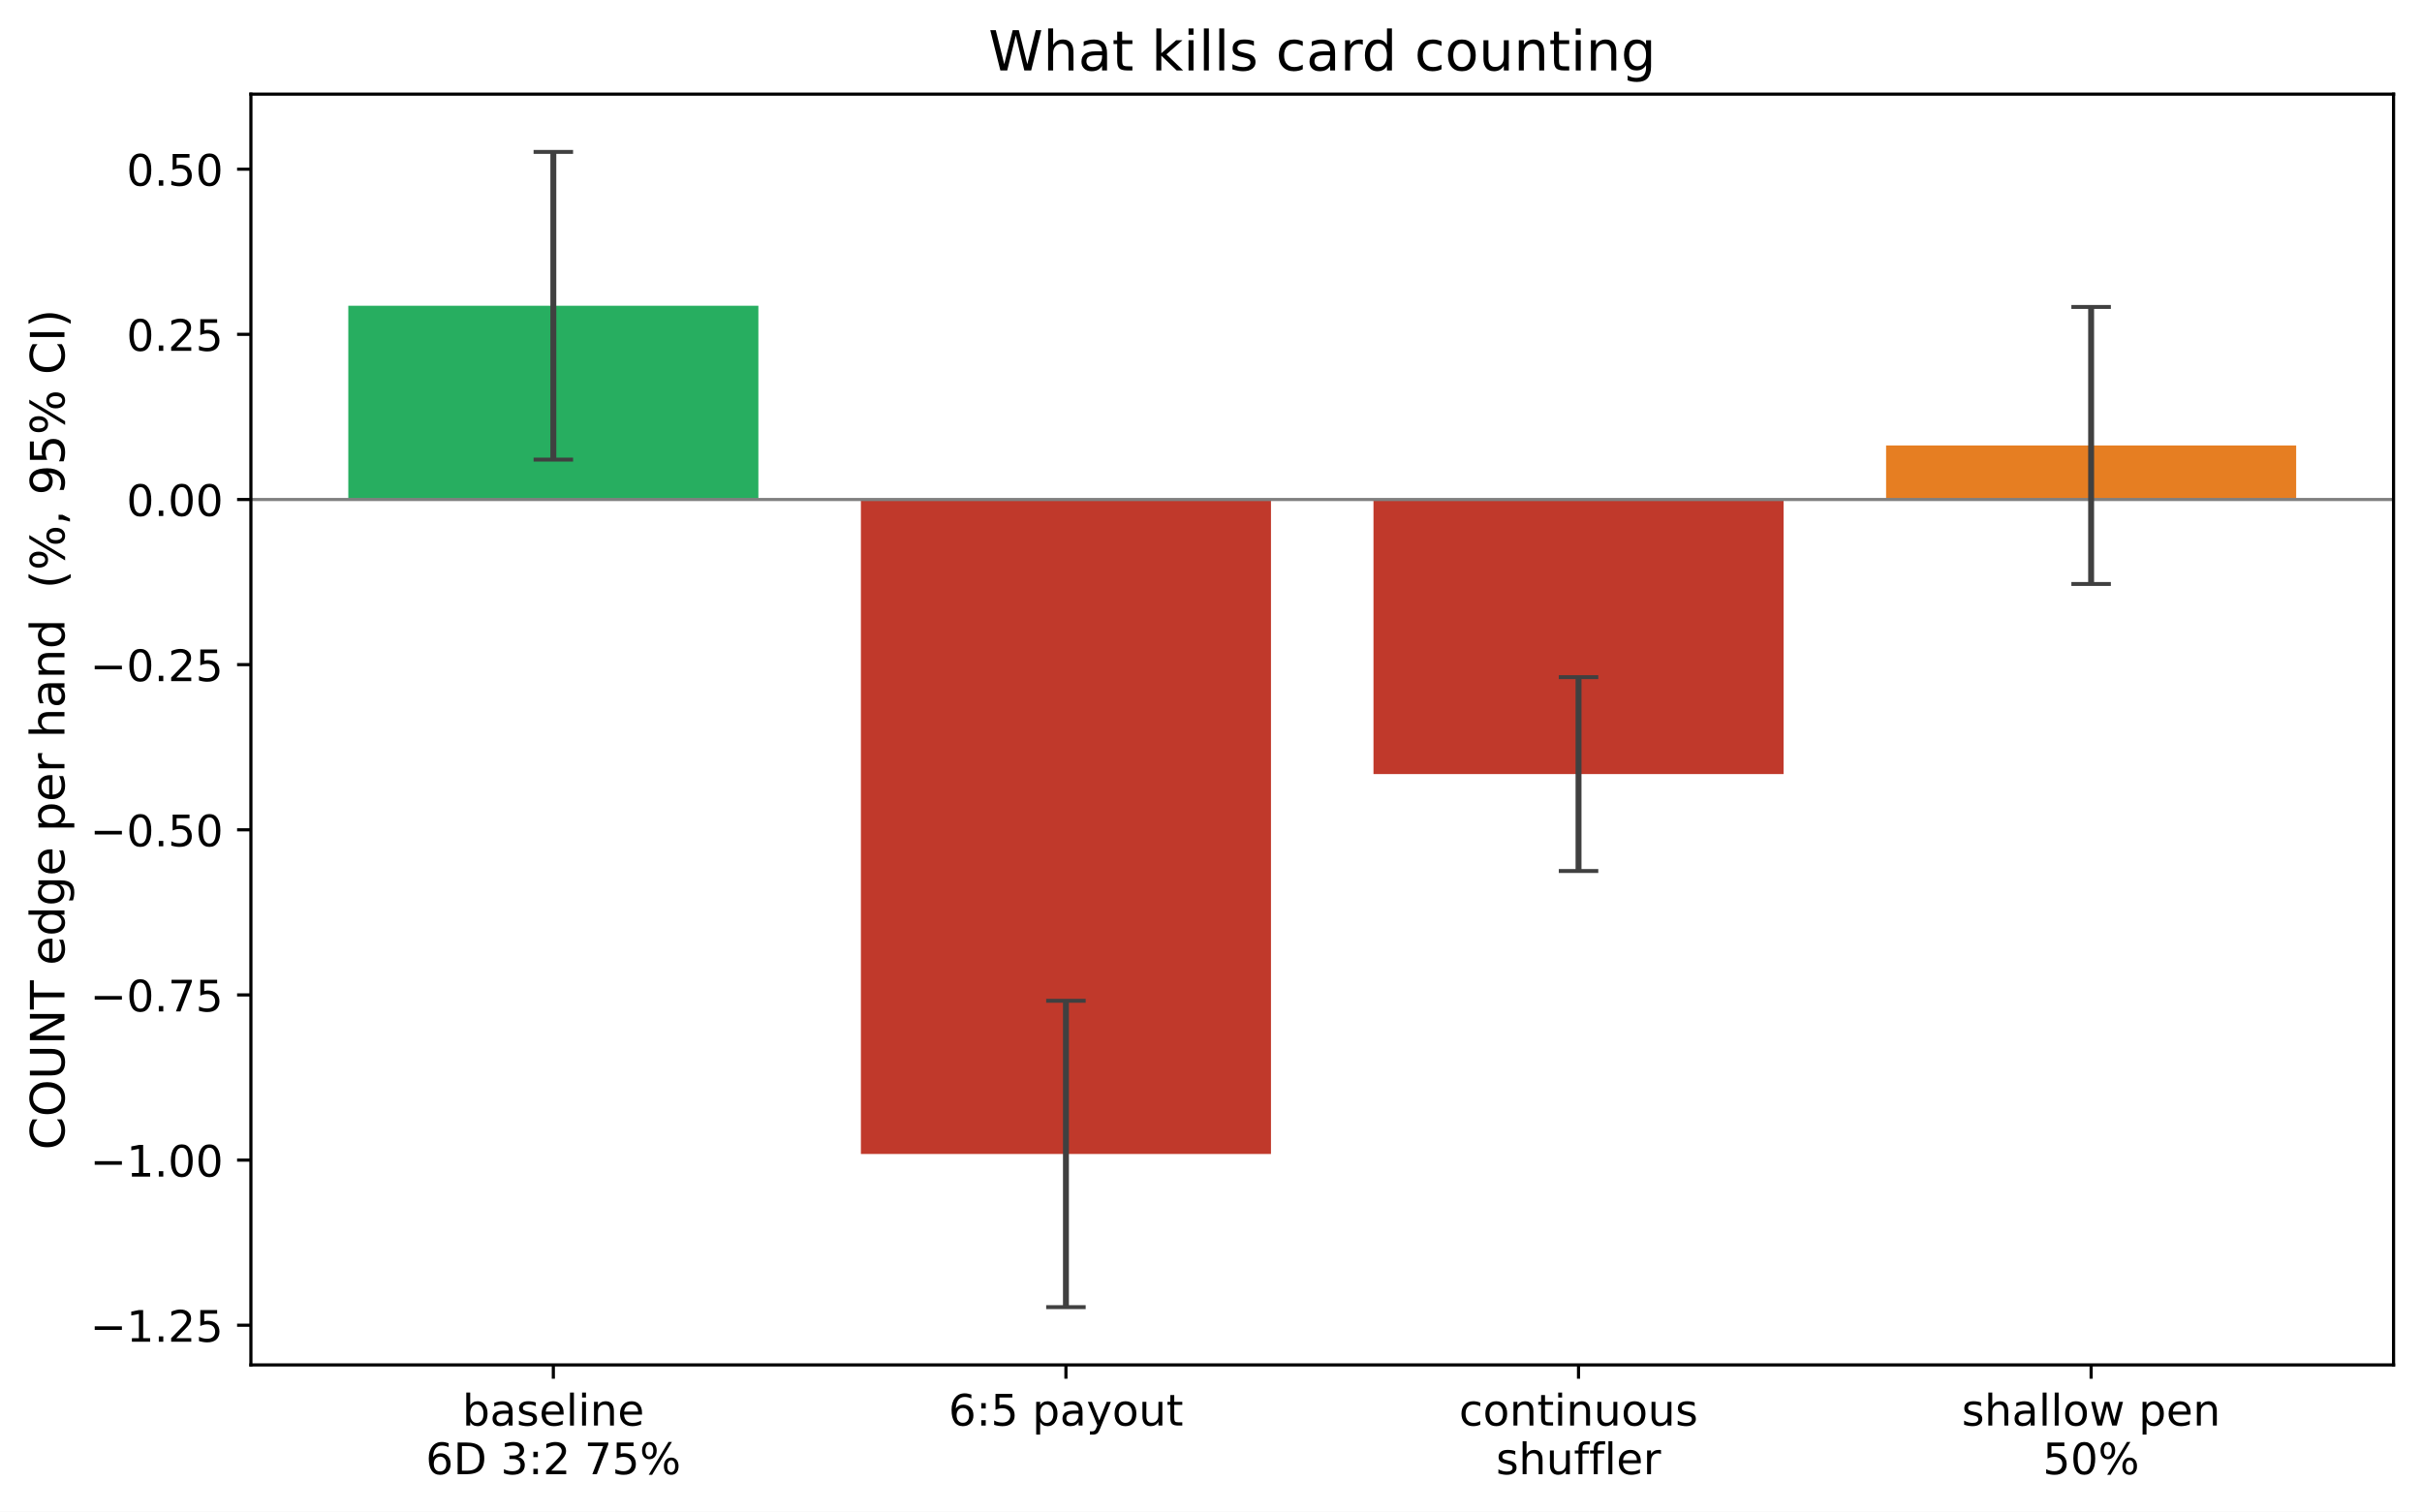
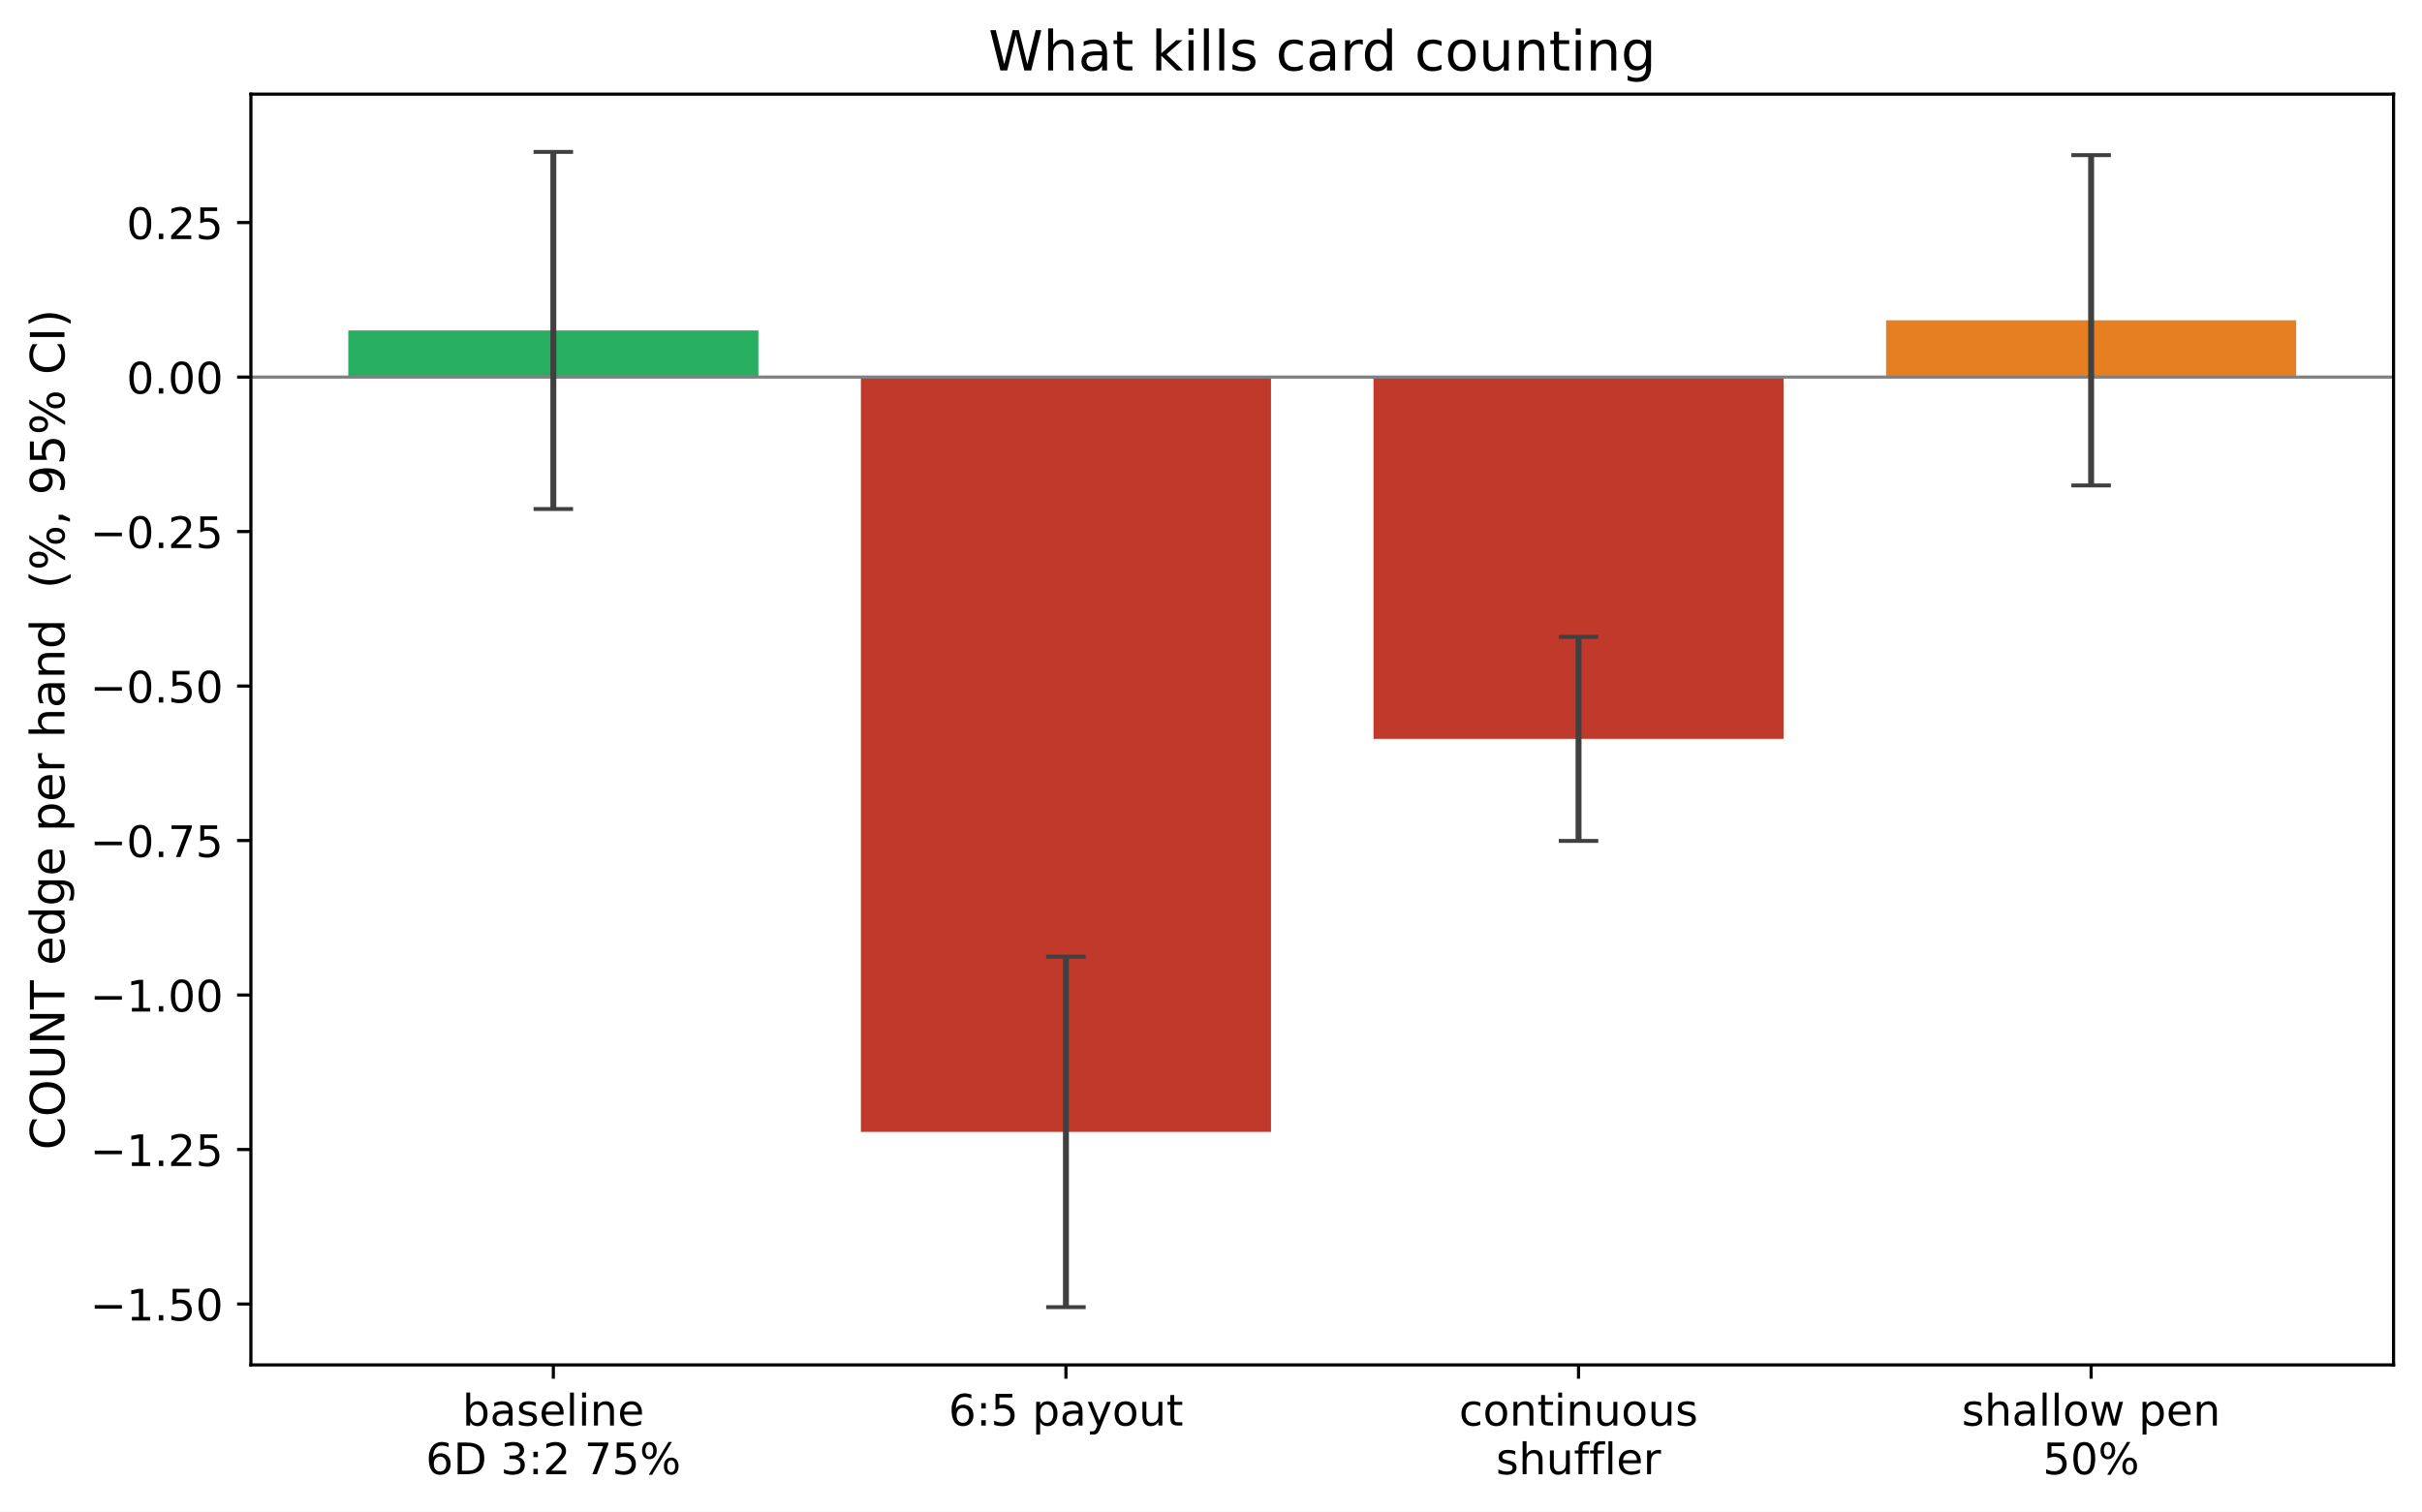
<svg xmlns="http://www.w3.org/2000/svg" xmlns:xlink="http://www.w3.org/1999/xlink" width="613.2pt" height="382.8pt" viewBox="0 0 613.2 382.8" version="1.1">
  <defs>
    <style type="text/css">*{stroke-linejoin: round; stroke-linecap: butt}</style>
  </defs>
  <g id="figure_1">
    <g id="patch_1">
      <path d="M 0 382.8  L 613.2 382.8  L 613.2 0  L 0 0  z " style="fill: #ffffff" />
    </g>
    <g id="axes_1">
      <g id="patch_2">
        <path d="M 63.524 345.636  L 606 345.636  L 606 23.838  L 63.524 23.838  z " style="fill: #ffffff" />
      </g>
      <g id="patch_3">
-         <path d="M 88.182 126.484  L 192.005 126.484  L 192.005 77.425  L 88.182 77.425  z " clip-path="url(#p4e36484c0c)" style="fill: #27ae60" />
+         <path d="M 88.182 95.483  L 192.005 95.483  L 192.005 83.677  L 88.182 83.677  z " clip-path="url(#p3d578c45d6)" style="fill: #27ae60" />
      </g>
      <g id="patch_4">
-         <path d="M 217.961 126.484  L 321.784 126.484  L 321.784 292.221  L 217.961 292.221  z " clip-path="url(#p4e36484c0c)" style="fill: #c0392b" />
+         <path d="M 217.961 95.483  L 321.784 95.483  L 321.784 286.631  L 217.961 286.631  z " clip-path="url(#p3d578c45d6)" style="fill: #c0392b" />
      </g>
      <g id="patch_5">
-         <path d="M 347.739 126.484  L 451.563 126.484  L 451.563 196.018  L 347.739 196.018  z " clip-path="url(#p4e36484c0c)" style="fill: #c0392b" />
+         <path d="M 347.739 95.483  L 451.563 95.483  L 451.563 187.102  L 347.739 187.102  z " clip-path="url(#p3d578c45d6)" style="fill: #c0392b" />
      </g>
      <g id="patch_6">
-         <path d="M 477.518 126.484  L 581.342 126.484  L 581.342 112.807  L 477.518 112.807  z " clip-path="url(#p4e36484c0c)" style="fill: #e67e22" />
+         <path d="M 477.518 95.483  L 581.342 95.483  L 581.342 81.105  L 477.518 81.105  z " clip-path="url(#p3d578c45d6)" style="fill: #e67e22" />
      </g>
      <g id="matplotlib.axis_1">
        <g id="xtick_1">
          <g id="line2d_1">
            <defs>
-               <path id="m662391737f" d="M 0 0  L 0 3.5  " style="stroke: #000000; stroke-width: 0.8" />
+               <path id="m496c73b168" d="M 0 0  L 0 3.5  " style="stroke: #000000; stroke-width: 0.8" />
            </defs>
            <g>
-               <use xlink:href="#m662391737f" x="140.093" y="345.636" style="stroke: #000000; stroke-width: 0.8" />
+               <use xlink:href="#m496c73b168" x="140.093" y="345.636" style="stroke: #000000; stroke-width: 0.8" />
            </g>
          </g>
          <g id="text_1">
            <g transform="translate(117.0559 360.9943) scale(0.11 -0.11)">
              <defs>
                <path id="DejaVuSans-62" d="M 3116 1747  Q 3116 2381 2855 2742  Q 2594 3103 2138 3103  Q 1681 3103 1420 2742  Q 1159 2381 1159 1747  Q 1159 1113 1420 752  Q 1681 391 2138 391  Q 2594 391 2855 752  Q 3116 1113 3116 1747  z M 1159 2969  Q 1341 3281 1617 3432  Q 1894 3584 2278 3584  Q 2916 3584 3314 3078  Q 3713 2572 3713 1747  Q 3713 922 3314 415  Q 2916 -91 2278 -91  Q 1894 -91 1617 61  Q 1341 213 1159 525  L 1159 0  L 581 0  L 581 4863  L 1159 4863  L 1159 2969  z " transform="scale(0.015625)" />
                <path id="DejaVuSans-61" d="M 2194 1759  Q 1497 1759 1228 1600  Q 959 1441 959 1056  Q 959 750 1161 570  Q 1363 391 1709 391  Q 2188 391 2477 730  Q 2766 1069 2766 1631  L 2766 1759  L 2194 1759  z M 3341 1997  L 3341 0  L 2766 0  L 2766 531  Q 2569 213 2275 61  Q 1981 -91 1556 -91  Q 1019 -91 701 211  Q 384 513 384 1019  Q 384 1609 779 1909  Q 1175 2209 1959 2209  L 2766 2209  L 2766 2266  Q 2766 2663 2505 2880  Q 2244 3097 1772 3097  Q 1472 3097 1187 3025  Q 903 2953 641 2809  L 641 3341  Q 956 3463 1253 3523  Q 1550 3584 1831 3584  Q 2591 3584 2966 3190  Q 3341 2797 3341 1997  z " transform="scale(0.015625)" />
                <path id="DejaVuSans-73" d="M 2834 3397  L 2834 2853  Q 2591 2978 2328 3040  Q 2066 3103 1784 3103  Q 1356 3103 1142 2972  Q 928 2841 928 2578  Q 928 2378 1081 2264  Q 1234 2150 1697 2047  L 1894 2003  Q 2506 1872 2764 1633  Q 3022 1394 3022 966  Q 3022 478 2636 193  Q 2250 -91 1575 -91  Q 1294 -91 989 -36  Q 684 19 347 128  L 347 722  Q 666 556 975 473  Q 1284 391 1588 391  Q 1994 391 2212 530  Q 2431 669 2431 922  Q 2431 1156 2273 1281  Q 2116 1406 1581 1522  L 1381 1569  Q 847 1681 609 1914  Q 372 2147 372 2553  Q 372 3047 722 3315  Q 1072 3584 1716 3584  Q 2034 3584 2315 3537  Q 2597 3491 2834 3397  z " transform="scale(0.015625)" />
                <path id="DejaVuSans-65" d="M 3597 1894  L 3597 1613  L 953 1613  Q 991 1019 1311 708  Q 1631 397 2203 397  Q 2534 397 2845 478  Q 3156 559 3463 722  L 3463 178  Q 3153 47 2828 -22  Q 2503 -91 2169 -91  Q 1331 -91 842 396  Q 353 884 353 1716  Q 353 2575 817 3079  Q 1281 3584 2069 3584  Q 2775 3584 3186 3129  Q 3597 2675 3597 1894  z M 3022 2063  Q 3016 2534 2758 2815  Q 2500 3097 2075 3097  Q 1594 3097 1305 2825  Q 1016 2553 972 2059  L 3022 2063  z " transform="scale(0.015625)" />
                <path id="DejaVuSans-6c" d="M 603 4863  L 1178 4863  L 1178 0  L 603 0  L 603 4863  z " transform="scale(0.015625)" />
                <path id="DejaVuSans-69" d="M 603 3500  L 1178 3500  L 1178 0  L 603 0  L 603 3500  z M 603 4863  L 1178 4863  L 1178 4134  L 603 4134  L 603 4863  z " transform="scale(0.015625)" />
                <path id="DejaVuSans-6e" d="M 3513 2113  L 3513 0  L 2938 0  L 2938 2094  Q 2938 2591 2744 2837  Q 2550 3084 2163 3084  Q 1697 3084 1428 2787  Q 1159 2491 1159 1978  L 1159 0  L 581 0  L 581 3500  L 1159 3500  L 1159 2956  Q 1366 3272 1645 3428  Q 1925 3584 2291 3584  Q 2894 3584 3203 3211  Q 3513 2838 3513 2113  z " transform="scale(0.015625)" />
              </defs>
              <use xlink:href="#DejaVuSans-62" />
              <use xlink:href="#DejaVuSans-61" transform="translate(63.47656 0)" />
              <use xlink:href="#DejaVuSans-73" transform="translate(124.7559 0)" />
              <use xlink:href="#DejaVuSans-65" transform="translate(176.8555 0)" />
              <use xlink:href="#DejaVuSans-6c" transform="translate(238.3789 0)" />
              <use xlink:href="#DejaVuSans-69" transform="translate(266.1621 0)" />
              <use xlink:href="#DejaVuSans-6e" transform="translate(293.9453 0)" />
              <use xlink:href="#DejaVuSans-65" transform="translate(357.3242 0)" />
            </g>
            <g transform="translate(107.7867 373.3119) scale(0.11 -0.11)">
              <defs>
                <path id="DejaVuSans-36" d="M 2113 2584  Q 1688 2584 1439 2293  Q 1191 2003 1191 1497  Q 1191 994 1439 701  Q 1688 409 2113 409  Q 2538 409 2786 701  Q 3034 994 3034 1497  Q 3034 2003 2786 2293  Q 2538 2584 2113 2584  z M 3366 4563  L 3366 3988  Q 3128 4100 2886 4159  Q 2644 4219 2406 4219  Q 1781 4219 1451 3797  Q 1122 3375 1075 2522  Q 1259 2794 1537 2939  Q 1816 3084 2150 3084  Q 2853 3084 3261 2657  Q 3669 2231 3669 1497  Q 3669 778 3244 343  Q 2819 -91 2113 -91  Q 1303 -91 875 529  Q 447 1150 447 2328  Q 447 3434 972 4092  Q 1497 4750 2381 4750  Q 2619 4750 2861 4703  Q 3103 4656 3366 4563  z " transform="scale(0.015625)" />
                <path id="DejaVuSans-44" d="M 1259 4147  L 1259 519  L 2022 519  Q 2988 519 3436 956  Q 3884 1394 3884 2338  Q 3884 3275 3436 3711  Q 2988 4147 2022 4147  L 1259 4147  z M 628 4666  L 1925 4666  Q 3281 4666 3915 4102  Q 4550 3538 4550 2338  Q 4550 1131 3912 565  Q 3275 0 1925 0  L 628 0  L 628 4666  z " transform="scale(0.015625)" />
                <path id="DejaVuSans-20" transform="scale(0.015625)" />
                <path id="DejaVuSans-33" d="M 2597 2516  Q 3050 2419 3304 2112  Q 3559 1806 3559 1356  Q 3559 666 3084 287  Q 2609 -91 1734 -91  Q 1441 -91 1130 -33  Q 819 25 488 141  L 488 750  Q 750 597 1062 519  Q 1375 441 1716 441  Q 2309 441 2620 675  Q 2931 909 2931 1356  Q 2931 1769 2642 2001  Q 2353 2234 1838 2234  L 1294 2234  L 1294 2753  L 1863 2753  Q 2328 2753 2575 2939  Q 2822 3125 2822 3475  Q 2822 3834 2567 4026  Q 2313 4219 1838 4219  Q 1578 4219 1281 4162  Q 984 4106 628 3988  L 628 4550  Q 988 4650 1302 4700  Q 1616 4750 1894 4750  Q 2613 4750 3031 4423  Q 3450 4097 3450 3541  Q 3450 3153 3228 2886  Q 3006 2619 2597 2516  z " transform="scale(0.015625)" />
                <path id="DejaVuSans-3a" d="M 750 794  L 1409 794  L 1409 0  L 750 0  L 750 794  z M 750 3309  L 1409 3309  L 1409 2516  L 750 2516  L 750 3309  z " transform="scale(0.015625)" />
                <path id="DejaVuSans-32" d="M 1228 531  L 3431 531  L 3431 0  L 469 0  L 469 531  Q 828 903 1448 1529  Q 2069 2156 2228 2338  Q 2531 2678 2651 2914  Q 2772 3150 2772 3378  Q 2772 3750 2511 3984  Q 2250 4219 1831 4219  Q 1534 4219 1204 4116  Q 875 4013 500 3803  L 500 4441  Q 881 4594 1212 4672  Q 1544 4750 1819 4750  Q 2544 4750 2975 4387  Q 3406 4025 3406 3419  Q 3406 3131 3298 2873  Q 3191 2616 2906 2266  Q 2828 2175 2409 1742  Q 1991 1309 1228 531  z " transform="scale(0.015625)" />
                <path id="DejaVuSans-37" d="M 525 4666  L 3525 4666  L 3525 4397  L 1831 0  L 1172 0  L 2766 4134  L 525 4134  L 525 4666  z " transform="scale(0.015625)" />
                <path id="DejaVuSans-35" d="M 691 4666  L 3169 4666  L 3169 4134  L 1269 4134  L 1269 2991  Q 1406 3038 1543 3061  Q 1681 3084 1819 3084  Q 2600 3084 3056 2656  Q 3513 2228 3513 1497  Q 3513 744 3044 326  Q 2575 -91 1722 -91  Q 1428 -91 1123 -41  Q 819 9 494 109  L 494 744  Q 775 591 1075 516  Q 1375 441 1709 441  Q 2250 441 2565 725  Q 2881 1009 2881 1497  Q 2881 1984 2565 2268  Q 2250 2553 1709 2553  Q 1456 2553 1204 2497  Q 953 2441 691 2322  L 691 4666  z " transform="scale(0.015625)" />
                <path id="DejaVuSans-25" d="M 4653 2053  Q 4381 2053 4226 1822  Q 4072 1591 4072 1178  Q 4072 772 4226 539  Q 4381 306 4653 306  Q 4919 306 5073 539  Q 5228 772 5228 1178  Q 5228 1588 5073 1820  Q 4919 2053 4653 2053  z M 4653 2450  Q 5147 2450 5437 2106  Q 5728 1763 5728 1178  Q 5728 594 5436 251  Q 5144 -91 4653 -91  Q 4153 -91 3862 251  Q 3572 594 3572 1178  Q 3572 1766 3864 2108  Q 4156 2450 4653 2450  z M 1428 4353  Q 1159 4353 1004 4120  Q 850 3888 850 3481  Q 850 3069 1003 2837  Q 1156 2606 1428 2606  Q 1700 2606 1854 2837  Q 2009 3069 2009 3481  Q 2009 3884 1853 4118  Q 1697 4353 1428 4353  z M 4250 4750  L 4750 4750  L 1831 -91  L 1331 -91  L 4250 4750  z M 1428 4750  Q 1922 4750 2215 4408  Q 2509 4066 2509 3481  Q 2509 2891 2217 2550  Q 1925 2209 1428 2209  Q 931 2209 642 2551  Q 353 2894 353 3481  Q 353 4063 643 4406  Q 934 4750 1428 4750  z " transform="scale(0.015625)" />
              </defs>
              <use xlink:href="#DejaVuSans-36" />
              <use xlink:href="#DejaVuSans-44" transform="translate(63.62305 0)" />
              <use xlink:href="#DejaVuSans-20" transform="translate(140.625 0)" />
              <use xlink:href="#DejaVuSans-33" transform="translate(172.4121 0)" />
              <use xlink:href="#DejaVuSans-3a" transform="translate(236.0352 0)" />
              <use xlink:href="#DejaVuSans-32" transform="translate(269.7266 0)" />
              <use xlink:href="#DejaVuSans-20" transform="translate(333.3496 0)" />
              <use xlink:href="#DejaVuSans-37" transform="translate(365.1367 0)" />
              <use xlink:href="#DejaVuSans-35" transform="translate(428.7598 0)" />
              <use xlink:href="#DejaVuSans-25" transform="translate(492.3828 0)" />
            </g>
          </g>
        </g>
        <g id="xtick_2">
          <g id="line2d_2">
            <g>
-               <use xlink:href="#m662391737f" x="269.872" y="345.636" style="stroke: #000000; stroke-width: 0.8" />
+               <use xlink:href="#m496c73b168" x="269.872" y="345.636" style="stroke: #000000; stroke-width: 0.8" />
            </g>
          </g>
          <g id="text_2">
            <g transform="translate(240.148 360.9943) scale(0.11 -0.11)">
              <defs>
                <path id="DejaVuSans-70" d="M 1159 525  L 1159 -1331  L 581 -1331  L 581 3500  L 1159 3500  L 1159 2969  Q 1341 3281 1617 3432  Q 1894 3584 2278 3584  Q 2916 3584 3314 3078  Q 3713 2572 3713 1747  Q 3713 922 3314 415  Q 2916 -91 2278 -91  Q 1894 -91 1617 61  Q 1341 213 1159 525  z M 3116 1747  Q 3116 2381 2855 2742  Q 2594 3103 2138 3103  Q 1681 3103 1420 2742  Q 1159 2381 1159 1747  Q 1159 1113 1420 752  Q 1681 391 2138 391  Q 2594 391 2855 752  Q 3116 1113 3116 1747  z " transform="scale(0.015625)" />
                <path id="DejaVuSans-79" d="M 2059 -325  Q 1816 -950 1584 -1140  Q 1353 -1331 966 -1331  L 506 -1331  L 506 -850  L 844 -850  Q 1081 -850 1212 -737  Q 1344 -625 1503 -206  L 1606 56  L 191 3500  L 800 3500  L 1894 763  L 2988 3500  L 3597 3500  L 2059 -325  z " transform="scale(0.015625)" />
                <path id="DejaVuSans-6f" d="M 1959 3097  Q 1497 3097 1228 2736  Q 959 2375 959 1747  Q 959 1119 1226 758  Q 1494 397 1959 397  Q 2419 397 2687 759  Q 2956 1122 2956 1747  Q 2956 2369 2687 2733  Q 2419 3097 1959 3097  z M 1959 3584  Q 2709 3584 3137 3096  Q 3566 2609 3566 1747  Q 3566 888 3137 398  Q 2709 -91 1959 -91  Q 1206 -91 779 398  Q 353 888 353 1747  Q 353 2609 779 3096  Q 1206 3584 1959 3584  z " transform="scale(0.015625)" />
                <path id="DejaVuSans-75" d="M 544 1381  L 544 3500  L 1119 3500  L 1119 1403  Q 1119 906 1312 657  Q 1506 409 1894 409  Q 2359 409 2629 706  Q 2900 1003 2900 1516  L 2900 3500  L 3475 3500  L 3475 0  L 2900 0  L 2900 538  Q 2691 219 2414 64  Q 2138 -91 1772 -91  Q 1169 -91 856 284  Q 544 659 544 1381  z M 1991 3584  L 1991 3584  z " transform="scale(0.015625)" />
                <path id="DejaVuSans-74" d="M 1172 4494  L 1172 3500  L 2356 3500  L 2356 3053  L 1172 3053  L 1172 1153  Q 1172 725 1289 603  Q 1406 481 1766 481  L 2356 481  L 2356 0  L 1766 0  Q 1100 0 847 248  Q 594 497 594 1153  L 594 3053  L 172 3053  L 172 3500  L 594 3500  L 594 4494  L 1172 4494  z " transform="scale(0.015625)" />
              </defs>
              <use xlink:href="#DejaVuSans-36" />
              <use xlink:href="#DejaVuSans-3a" transform="translate(63.62305 0)" />
              <use xlink:href="#DejaVuSans-35" transform="translate(97.31445 0)" />
              <use xlink:href="#DejaVuSans-20" transform="translate(160.9375 0)" />
              <use xlink:href="#DejaVuSans-70" transform="translate(192.7246 0)" />
              <use xlink:href="#DejaVuSans-61" transform="translate(256.2012 0)" />
              <use xlink:href="#DejaVuSans-79" transform="translate(317.4805 0)" />
              <use xlink:href="#DejaVuSans-6f" transform="translate(376.6602 0)" />
              <use xlink:href="#DejaVuSans-75" transform="translate(437.8418 0)" />
              <use xlink:href="#DejaVuSans-74" transform="translate(501.2207 0)" />
            </g>
          </g>
        </g>
        <g id="xtick_3">
          <g id="line2d_3">
            <g>
-               <use xlink:href="#m662391737f" x="399.651" y="345.636" style="stroke: #000000; stroke-width: 0.8" />
+               <use xlink:href="#m496c73b168" x="399.651" y="345.636" style="stroke: #000000; stroke-width: 0.8" />
            </g>
          </g>
          <g id="text_3">
            <g transform="translate(369.4045 360.9943) scale(0.11 -0.11)">
              <defs>
                <path id="DejaVuSans-63" d="M 3122 3366  L 3122 2828  Q 2878 2963 2633 3030  Q 2388 3097 2138 3097  Q 1578 3097 1268 2742  Q 959 2388 959 1747  Q 959 1106 1268 751  Q 1578 397 2138 397  Q 2388 397 2633 464  Q 2878 531 3122 666  L 3122 134  Q 2881 22 2623 -34  Q 2366 -91 2075 -91  Q 1284 -91 818 406  Q 353 903 353 1747  Q 353 2603 823 3093  Q 1294 3584 2113 3584  Q 2378 3584 2631 3529  Q 2884 3475 3122 3366  z " transform="scale(0.015625)" />
              </defs>
              <use xlink:href="#DejaVuSans-63" />
              <use xlink:href="#DejaVuSans-6f" transform="translate(54.98047 0)" />
              <use xlink:href="#DejaVuSans-6e" transform="translate(116.1621 0)" />
              <use xlink:href="#DejaVuSans-74" transform="translate(179.541 0)" />
              <use xlink:href="#DejaVuSans-69" transform="translate(218.75 0)" />
              <use xlink:href="#DejaVuSans-6e" transform="translate(246.5332 0)" />
              <use xlink:href="#DejaVuSans-75" transform="translate(309.9121 0)" />
              <use xlink:href="#DejaVuSans-6f" transform="translate(373.291 0)" />
              <use xlink:href="#DejaVuSans-75" transform="translate(434.4727 0)" />
              <use xlink:href="#DejaVuSans-73" transform="translate(497.8516 0)" />
            </g>
            <g transform="translate(378.7691 373.3119) scale(0.11 -0.11)">
              <defs>
                <path id="DejaVuSans-68" d="M 3513 2113  L 3513 0  L 2938 0  L 2938 2094  Q 2938 2591 2744 2837  Q 2550 3084 2163 3084  Q 1697 3084 1428 2787  Q 1159 2491 1159 1978  L 1159 0  L 581 0  L 581 4863  L 1159 4863  L 1159 2956  Q 1366 3272 1645 3428  Q 1925 3584 2291 3584  Q 2894 3584 3203 3211  Q 3513 2838 3513 2113  z " transform="scale(0.015625)" />
                <path id="DejaVuSans-66" d="M 2375 4863  L 2375 4384  L 1825 4384  Q 1516 4384 1395 4259  Q 1275 4134 1275 3809  L 1275 3500  L 2222 3500  L 2222 3053  L 1275 3053  L 1275 0  L 697 0  L 697 3053  L 147 3053  L 147 3500  L 697 3500  L 697 3744  Q 697 4328 969 4595  Q 1241 4863 1831 4863  L 2375 4863  z " transform="scale(0.015625)" />
                <path id="DejaVuSans-72" d="M 2631 2963  Q 2534 3019 2420 3045  Q 2306 3072 2169 3072  Q 1681 3072 1420 2755  Q 1159 2438 1159 1844  L 1159 0  L 581 0  L 581 3500  L 1159 3500  L 1159 2956  Q 1341 3275 1631 3429  Q 1922 3584 2338 3584  Q 2397 3584 2469 3576  Q 2541 3569 2628 3553  L 2631 2963  z " transform="scale(0.015625)" />
              </defs>
              <use xlink:href="#DejaVuSans-73" />
              <use xlink:href="#DejaVuSans-68" transform="translate(52.09961 0)" />
              <use xlink:href="#DejaVuSans-75" transform="translate(115.4785 0)" />
              <use xlink:href="#DejaVuSans-66" transform="translate(178.8574 0)" />
              <use xlink:href="#DejaVuSans-66" transform="translate(214.0625 0)" />
              <use xlink:href="#DejaVuSans-6c" transform="translate(249.2676 0)" />
              <use xlink:href="#DejaVuSans-65" transform="translate(277.0508 0)" />
              <use xlink:href="#DejaVuSans-72" transform="translate(338.5742 0)" />
            </g>
          </g>
        </g>
        <g id="xtick_4">
          <g id="line2d_4">
            <g>
-               <use xlink:href="#m662391737f" x="529.43" y="345.636" style="stroke: #000000; stroke-width: 0.8" />
+               <use xlink:href="#m496c73b168" x="529.43" y="345.636" style="stroke: #000000; stroke-width: 0.8" />
            </g>
          </g>
          <g id="text_4">
            <g transform="translate(496.68 360.9943) scale(0.11 -0.11)">
              <defs>
                <path id="DejaVuSans-77" d="M 269 3500  L 844 3500  L 1563 769  L 2278 3500  L 2956 3500  L 3675 769  L 4391 3500  L 4966 3500  L 4050 0  L 3372 0  L 2619 2869  L 1863 0  L 1184 0  L 269 3500  z " transform="scale(0.015625)" />
              </defs>
              <use xlink:href="#DejaVuSans-73" />
              <use xlink:href="#DejaVuSans-68" transform="translate(52.09961 0)" />
              <use xlink:href="#DejaVuSans-61" transform="translate(115.4785 0)" />
              <use xlink:href="#DejaVuSans-6c" transform="translate(176.7578 0)" />
              <use xlink:href="#DejaVuSans-6c" transform="translate(204.541 0)" />
              <use xlink:href="#DejaVuSans-6f" transform="translate(232.3242 0)" />
              <use xlink:href="#DejaVuSans-77" transform="translate(293.5059 0)" />
              <use xlink:href="#DejaVuSans-20" transform="translate(375.293 0)" />
              <use xlink:href="#DejaVuSans-70" transform="translate(407.0801 0)" />
              <use xlink:href="#DejaVuSans-65" transform="translate(470.5566 0)" />
              <use xlink:href="#DejaVuSans-6e" transform="translate(532.0801 0)" />
            </g>
            <g transform="translate(517.2053 373.3119) scale(0.11 -0.11)">
              <defs>
                <path id="DejaVuSans-30" d="M 2034 4250  Q 1547 4250 1301 3770  Q 1056 3291 1056 2328  Q 1056 1369 1301 889  Q 1547 409 2034 409  Q 2525 409 2770 889  Q 3016 1369 3016 2328  Q 3016 3291 2770 3770  Q 2525 4250 2034 4250  z M 2034 4750  Q 2819 4750 3233 4129  Q 3647 3509 3647 2328  Q 3647 1150 3233 529  Q 2819 -91 2034 -91  Q 1250 -91 836 529  Q 422 1150 422 2328  Q 422 3509 836 4129  Q 1250 4750 2034 4750  z " transform="scale(0.015625)" />
              </defs>
              <use xlink:href="#DejaVuSans-35" />
              <use xlink:href="#DejaVuSans-30" transform="translate(63.62305 0)" />
              <use xlink:href="#DejaVuSans-25" transform="translate(127.2461 0)" />
            </g>
          </g>
        </g>
      </g>
      <g id="matplotlib.axis_2">
        <g id="ytick_1">
          <g id="line2d_5">
            <defs>
-               <path id="mfa2ff6218e" d="M 0 0  L -3.5 0  " style="stroke: #000000; stroke-width: 0.8" />
+               <path id="m281d758a12" d="M 0 0  L -3.5 0  " style="stroke: #000000; stroke-width: 0.8" />
            </defs>
            <g>
-               <use xlink:href="#mfa2ff6218e" x="63.524" y="335.588" style="stroke: #000000; stroke-width: 0.8" />
+               <use xlink:href="#m281d758a12" x="63.524" y="330.212" style="stroke: #000000; stroke-width: 0.8" />
            </g>
          </g>
          <g id="text_5">
-             <g transform="translate(22.81375 339.7674) scale(0.11 -0.11)">
+             <g transform="translate(22.81375 334.3914) scale(0.11 -0.11)">
              <defs>
                <path id="DejaVuSans-2212" d="M 678 2272  L 4684 2272  L 4684 1741  L 678 1741  L 678 2272  z " transform="scale(0.015625)" />
                <path id="DejaVuSans-31" d="M 794 531  L 1825 531  L 1825 4091  L 703 3866  L 703 4441  L 1819 4666  L 2450 4666  L 2450 531  L 3481 531  L 3481 0  L 794 0  L 794 531  z " transform="scale(0.015625)" />
                <path id="DejaVuSans-2e" d="M 684 794  L 1344 794  L 1344 0  L 684 0  L 684 794  z " transform="scale(0.015625)" />
              </defs>
              <use xlink:href="#DejaVuSans-2212" />
              <use xlink:href="#DejaVuSans-31" transform="translate(83.78906 0)" />
              <use xlink:href="#DejaVuSans-2e" transform="translate(147.4121 0)" />
+               <use xlink:href="#DejaVuSans-35" transform="translate(179.1992 0)" />
+               <use xlink:href="#DejaVuSans-30" transform="translate(242.8223 0)" />
+             </g>
+           </g>
+         </g>
+         <g id="ytick_2">
+           <g id="line2d_6">
+             <g>
+               <use xlink:href="#m281d758a12" x="63.524" y="291.091" style="stroke: #000000; stroke-width: 0.8" />
+             </g>
+           </g>
+           <g id="text_6">
+             <g transform="translate(22.81375 295.2699) scale(0.11 -0.11)">
+               <use xlink:href="#DejaVuSans-2212" />
+               <use xlink:href="#DejaVuSans-31" transform="translate(83.78906 0)" />
+               <use xlink:href="#DejaVuSans-2e" transform="translate(147.4121 0)" />
              <use xlink:href="#DejaVuSans-32" transform="translate(179.1992 0)" />
              <use xlink:href="#DejaVuSans-35" transform="translate(242.8223 0)" />
            </g>
          </g>
        </g>
-         <g id="ytick_2">
-           <g id="line2d_6">
-             <g>
-               <use xlink:href="#mfa2ff6218e" x="63.524" y="293.767" style="stroke: #000000; stroke-width: 0.8" />
-             </g>
-           </g>
-           <g id="text_6">
-             <g transform="translate(22.81375 297.9466) scale(0.11 -0.11)">
+         <g id="ytick_3">
+           <g id="line2d_7">
+             <g>
+               <use xlink:href="#m281d758a12" x="63.524" y="251.969" style="stroke: #000000; stroke-width: 0.8" />
+             </g>
+           </g>
+           <g id="text_7">
+             <g transform="translate(22.81375 256.1483) scale(0.11 -0.11)">
              <use xlink:href="#DejaVuSans-2212" />
              <use xlink:href="#DejaVuSans-31" transform="translate(83.78906 0)" />
              <use xlink:href="#DejaVuSans-2e" transform="translate(147.4121 0)" />
              <use xlink:href="#DejaVuSans-30" transform="translate(179.1992 0)" />
              <use xlink:href="#DejaVuSans-30" transform="translate(242.8223 0)" />
            </g>
          </g>
        </g>
-         <g id="ytick_3">
-           <g id="line2d_7">
-             <g>
-               <use xlink:href="#mfa2ff6218e" x="63.524" y="251.947" style="stroke: #000000; stroke-width: 0.8" />
-             </g>
-           </g>
-           <g id="text_7">
-             <g transform="translate(22.81375 256.1257) scale(0.11 -0.11)">
+         <g id="ytick_4">
+           <g id="line2d_8">
+             <g>
+               <use xlink:href="#m281d758a12" x="63.524" y="212.848" style="stroke: #000000; stroke-width: 0.8" />
+             </g>
+           </g>
+           <g id="text_8">
+             <g transform="translate(22.81375 217.0267) scale(0.11 -0.11)">
              <use xlink:href="#DejaVuSans-2212" />
              <use xlink:href="#DejaVuSans-30" transform="translate(83.78906 0)" />
              <use xlink:href="#DejaVuSans-2e" transform="translate(147.4121 0)" />
              <use xlink:href="#DejaVuSans-37" transform="translate(179.1992 0)" />
              <use xlink:href="#DejaVuSans-35" transform="translate(242.8223 0)" />
            </g>
          </g>
        </g>
-         <g id="ytick_4">
-           <g id="line2d_8">
-             <g>
-               <use xlink:href="#mfa2ff6218e" x="63.524" y="210.126" style="stroke: #000000; stroke-width: 0.8" />
-             </g>
-           </g>
-           <g id="text_8">
-             <g transform="translate(22.81375 214.3048) scale(0.11 -0.11)">
+         <g id="ytick_5">
+           <g id="line2d_9">
+             <g>
+               <use xlink:href="#m281d758a12" x="63.524" y="173.726" style="stroke: #000000; stroke-width: 0.8" />
+             </g>
+           </g>
+           <g id="text_9">
+             <g transform="translate(22.81375 177.9052) scale(0.11 -0.11)">
              <use xlink:href="#DejaVuSans-2212" />
              <use xlink:href="#DejaVuSans-30" transform="translate(83.78906 0)" />
              <use xlink:href="#DejaVuSans-2e" transform="translate(147.4121 0)" />
              <use xlink:href="#DejaVuSans-35" transform="translate(179.1992 0)" />
              <use xlink:href="#DejaVuSans-30" transform="translate(242.8223 0)" />
            </g>
          </g>
        </g>
-         <g id="ytick_5">
-           <g id="line2d_9">
-             <g>
-               <use xlink:href="#mfa2ff6218e" x="63.524" y="168.305" style="stroke: #000000; stroke-width: 0.8" />
-             </g>
-           </g>
-           <g id="text_9">
-             <g transform="translate(22.81375 172.4839) scale(0.11 -0.11)">
+         <g id="ytick_6">
+           <g id="line2d_10">
+             <g>
+               <use xlink:href="#m281d758a12" x="63.524" y="134.604" style="stroke: #000000; stroke-width: 0.8" />
+             </g>
+           </g>
+           <g id="text_10">
+             <g transform="translate(22.81375 138.7836) scale(0.11 -0.11)">
              <use xlink:href="#DejaVuSans-2212" />
              <use xlink:href="#DejaVuSans-30" transform="translate(83.78906 0)" />
              <use xlink:href="#DejaVuSans-2e" transform="translate(147.4121 0)" />
              <use xlink:href="#DejaVuSans-32" transform="translate(179.1992 0)" />
              <use xlink:href="#DejaVuSans-35" transform="translate(242.8223 0)" />
            </g>
          </g>
        </g>
-         <g id="ytick_6">
-           <g id="line2d_10">
-             <g>
-               <use xlink:href="#mfa2ff6218e" x="63.524" y="126.484" style="stroke: #000000; stroke-width: 0.8" />
-             </g>
-           </g>
-           <g id="text_10">
-             <g transform="translate(32.03141 130.663) scale(0.11 -0.11)">
+         <g id="ytick_7">
+           <g id="line2d_11">
+             <g>
+               <use xlink:href="#m281d758a12" x="63.524" y="95.483" style="stroke: #000000; stroke-width: 0.8" />
+             </g>
+           </g>
+           <g id="text_11">
+             <g transform="translate(32.03141 99.66206) scale(0.11 -0.11)">
              <use xlink:href="#DejaVuSans-30" />
              <use xlink:href="#DejaVuSans-2e" transform="translate(63.62305 0)" />
              <use xlink:href="#DejaVuSans-30" transform="translate(95.41016 0)" />
              <use xlink:href="#DejaVuSans-30" transform="translate(159.0332 0)" />
            </g>
          </g>
        </g>
-         <g id="ytick_7">
-           <g id="line2d_11">
-             <g>
-               <use xlink:href="#mfa2ff6218e" x="63.524" y="84.663" style="stroke: #000000; stroke-width: 0.8" />
-             </g>
-           </g>
-           <g id="text_11">
-             <g transform="translate(32.03141 88.84209) scale(0.11 -0.11)">
+         <g id="ytick_8">
+           <g id="line2d_12">
+             <g>
+               <use xlink:href="#m281d758a12" x="63.524" y="56.361" style="stroke: #000000; stroke-width: 0.8" />
+             </g>
+           </g>
+           <g id="text_12">
+             <g transform="translate(32.03141 60.54051) scale(0.11 -0.11)">
              <use xlink:href="#DejaVuSans-30" />
              <use xlink:href="#DejaVuSans-2e" transform="translate(63.62305 0)" />
              <use xlink:href="#DejaVuSans-32" transform="translate(95.41016 0)" />
              <use xlink:href="#DejaVuSans-35" transform="translate(159.0332 0)" />
-             </g>
-           </g>
-         </g>
-         <g id="ytick_8">
-           <g id="line2d_12">
-             <g>
-               <use xlink:href="#mfa2ff6218e" x="63.524" y="42.842" style="stroke: #000000; stroke-width: 0.8" />
-             </g>
-           </g>
-           <g id="text_12">
-             <g transform="translate(32.03141 47.0212) scale(0.11 -0.11)">
-               <use xlink:href="#DejaVuSans-30" />
-               <use xlink:href="#DejaVuSans-2e" transform="translate(63.62305 0)" />
-               <use xlink:href="#DejaVuSans-35" transform="translate(95.41016 0)" />
-               <use xlink:href="#DejaVuSans-30" transform="translate(159.0332 0)" />
            </g>
          </g>
        </g>
        <g id="text_13">
          <g transform="translate(16.31812 291.1882) rotate(-90) scale(0.12 -0.12)">
            <defs>
              <path id="DejaVuSans-43" d="M 4122 4306  L 4122 3641  Q 3803 3938 3442 4084  Q 3081 4231 2675 4231  Q 1875 4231 1450 3742  Q 1025 3253 1025 2328  Q 1025 1406 1450 917  Q 1875 428 2675 428  Q 3081 428 3442 575  Q 3803 722 4122 1019  L 4122 359  Q 3791 134 3420 21  Q 3050 -91 2638 -91  Q 1578 -91 968 557  Q 359 1206 359 2328  Q 359 3453 968 4101  Q 1578 4750 2638 4750  Q 3056 4750 3426 4639  Q 3797 4528 4122 4306  z " transform="scale(0.015625)" />
              <path id="DejaVuSans-4f" d="M 2522 4238  Q 1834 4238 1429 3725  Q 1025 3213 1025 2328  Q 1025 1447 1429 934  Q 1834 422 2522 422  Q 3209 422 3611 934  Q 4013 1447 4013 2328  Q 4013 3213 3611 3725  Q 3209 4238 2522 4238  z M 2522 4750  Q 3503 4750 4090 4092  Q 4678 3434 4678 2328  Q 4678 1225 4090 567  Q 3503 -91 2522 -91  Q 1538 -91 948 565  Q 359 1222 359 2328  Q 359 3434 948 4092  Q 1538 4750 2522 4750  z " transform="scale(0.015625)" />
              <path id="DejaVuSans-55" d="M 556 4666  L 1191 4666  L 1191 1831  Q 1191 1081 1462 751  Q 1734 422 2344 422  Q 2950 422 3222 751  Q 3494 1081 3494 1831  L 3494 4666  L 4128 4666  L 4128 1753  Q 4128 841 3676 375  Q 3225 -91 2344 -91  Q 1459 -91 1007 375  Q 556 841 556 1753  L 556 4666  z " transform="scale(0.015625)" />
              <path id="DejaVuSans-4e" d="M 628 4666  L 1478 4666  L 3547 763  L 3547 4666  L 4159 4666  L 4159 0  L 3309 0  L 1241 3903  L 1241 0  L 628 0  L 628 4666  z " transform="scale(0.015625)" />
              <path id="DejaVuSans-54" d="M -19 4666  L 3928 4666  L 3928 4134  L 2272 4134  L 2272 0  L 1638 0  L 1638 4134  L -19 4134  L -19 4666  z " transform="scale(0.015625)" />
              <path id="DejaVuSans-64" d="M 2906 2969  L 2906 4863  L 3481 4863  L 3481 0  L 2906 0  L 2906 525  Q 2725 213 2448 61  Q 2172 -91 1784 -91  Q 1150 -91 751 415  Q 353 922 353 1747  Q 353 2572 751 3078  Q 1150 3584 1784 3584  Q 2172 3584 2448 3432  Q 2725 3281 2906 2969  z M 947 1747  Q 947 1113 1208 752  Q 1469 391 1925 391  Q 2381 391 2643 752  Q 2906 1113 2906 1747  Q 2906 2381 2643 2742  Q 2381 3103 1925 3103  Q 1469 3103 1208 2742  Q 947 2381 947 1747  z " transform="scale(0.015625)" />
              <path id="DejaVuSans-67" d="M 2906 1791  Q 2906 2416 2648 2759  Q 2391 3103 1925 3103  Q 1463 3103 1205 2759  Q 947 2416 947 1791  Q 947 1169 1205 825  Q 1463 481 1925 481  Q 2391 481 2648 825  Q 2906 1169 2906 1791  z M 3481 434  Q 3481 -459 3084 -895  Q 2688 -1331 1869 -1331  Q 1566 -1331 1297 -1286  Q 1028 -1241 775 -1147  L 775 -588  Q 1028 -725 1275 -790  Q 1522 -856 1778 -856  Q 2344 -856 2625 -561  Q 2906 -266 2906 331  L 2906 616  Q 2728 306 2450 153  Q 2172 0 1784 0  Q 1141 0 747 490  Q 353 981 353 1791  Q 353 2603 747 3093  Q 1141 3584 1784 3584  Q 2172 3584 2450 3431  Q 2728 3278 2906 2969  L 2906 3500  L 3481 3500  L 3481 434  z " transform="scale(0.015625)" />
              <path id="DejaVuSans-28" d="M 1984 4856  Q 1566 4138 1362 3434  Q 1159 2731 1159 2009  Q 1159 1288 1364 580  Q 1569 -128 1984 -844  L 1484 -844  Q 1016 -109 783 600  Q 550 1309 550 2009  Q 550 2706 781 3412  Q 1013 4119 1484 4856  L 1984 4856  z " transform="scale(0.015625)" />
              <path id="DejaVuSans-2c" d="M 750 794  L 1409 794  L 1409 256  L 897 -744  L 494 -744  L 750 256  L 750 794  z " transform="scale(0.015625)" />
              <path id="DejaVuSans-39" d="M 703 97  L 703 672  Q 941 559 1184 500  Q 1428 441 1663 441  Q 2288 441 2617 861  Q 2947 1281 2994 2138  Q 2813 1869 2534 1725  Q 2256 1581 1919 1581  Q 1219 1581 811 2004  Q 403 2428 403 3163  Q 403 3881 828 4315  Q 1253 4750 1959 4750  Q 2769 4750 3195 4129  Q 3622 3509 3622 2328  Q 3622 1225 3098 567  Q 2575 -91 1691 -91  Q 1453 -91 1209 -44  Q 966 3 703 97  z M 1959 2075  Q 2384 2075 2632 2365  Q 2881 2656 2881 3163  Q 2881 3666 2632 3958  Q 2384 4250 1959 4250  Q 1534 4250 1286 3958  Q 1038 3666 1038 3163  Q 1038 2656 1286 2365  Q 1534 2075 1959 2075  z " transform="scale(0.015625)" />
              <path id="DejaVuSans-49" d="M 628 4666  L 1259 4666  L 1259 0  L 628 0  L 628 4666  z " transform="scale(0.015625)" />
              <path id="DejaVuSans-29" d="M 513 4856  L 1013 4856  Q 1481 4119 1714 3412  Q 1947 2706 1947 2009  Q 1947 1309 1714 600  Q 1481 -109 1013 -844  L 513 -844  Q 928 -128 1133 580  Q 1338 1288 1338 2009  Q 1338 2731 1133 3434  Q 928 4138 513 4856  z " transform="scale(0.015625)" />
            </defs>
            <use xlink:href="#DejaVuSans-43" />
            <use xlink:href="#DejaVuSans-4f" transform="translate(69.82422 0)" />
            <use xlink:href="#DejaVuSans-55" transform="translate(148.5352 0)" />
            <use xlink:href="#DejaVuSans-4e" transform="translate(221.7285 0)" />
            <use xlink:href="#DejaVuSans-54" transform="translate(296.5332 0)" />
            <use xlink:href="#DejaVuSans-20" transform="translate(357.6172 0)" />
            <use xlink:href="#DejaVuSans-65" transform="translate(389.4043 0)" />
            <use xlink:href="#DejaVuSans-64" transform="translate(450.9277 0)" />
            <use xlink:href="#DejaVuSans-67" transform="translate(514.4043 0)" />
            <use xlink:href="#DejaVuSans-65" transform="translate(577.8809 0)" />
            <use xlink:href="#DejaVuSans-20" transform="translate(639.4043 0)" />
            <use xlink:href="#DejaVuSans-70" transform="translate(671.1914 0)" />
            <use xlink:href="#DejaVuSans-65" transform="translate(734.668 0)" />
            <use xlink:href="#DejaVuSans-72" transform="translate(796.1914 0)" />
            <use xlink:href="#DejaVuSans-20" transform="translate(837.3047 0)" />
            <use xlink:href="#DejaVuSans-68" transform="translate(869.0918 0)" />
            <use xlink:href="#DejaVuSans-61" transform="translate(932.4707 0)" />
            <use xlink:href="#DejaVuSans-6e" transform="translate(993.75 0)" />
            <use xlink:href="#DejaVuSans-64" transform="translate(1057.129 0)" />
            <use xlink:href="#DejaVuSans-20" transform="translate(1120.605 0)" />
            <use xlink:href="#DejaVuSans-20" transform="translate(1152.393 0)" />
            <use xlink:href="#DejaVuSans-28" transform="translate(1184.18 0)" />
            <use xlink:href="#DejaVuSans-25" transform="translate(1223.193 0)" />
            <use xlink:href="#DejaVuSans-2c" transform="translate(1318.213 0)" />
            <use xlink:href="#DejaVuSans-20" transform="translate(1350 0)" />
            <use xlink:href="#DejaVuSans-39" transform="translate(1381.787 0)" />
            <use xlink:href="#DejaVuSans-35" transform="translate(1445.41 0)" />
            <use xlink:href="#DejaVuSans-25" transform="translate(1509.033 0)" />
            <use xlink:href="#DejaVuSans-20" transform="translate(1604.053 0)" />
            <use xlink:href="#DejaVuSans-43" transform="translate(1635.84 0)" />
            <use xlink:href="#DejaVuSans-49" transform="translate(1705.664 0)" />
            <use xlink:href="#DejaVuSans-29" transform="translate(1735.156 0)" />
          </g>
        </g>
      </g>
      <g id="line2d_13">
-         <path d="M 63.524 126.484  L 606 126.484  " clip-path="url(#p4e36484c0c)" style="fill: none; stroke: #808080; stroke-width: 0.8; stroke-linecap: square" />
+         <path d="M 63.524 95.483  L 606 95.483  " clip-path="url(#p3d578c45d6)" style="fill: none; stroke: #808080; stroke-width: 0.8; stroke-linecap: square" />
      </g>
      <g id="LineCollection_1">
-         <path d="M 140.093 116.385  L 140.093 38.465  " clip-path="url(#p4e36484c0c)" style="fill: none; stroke: #404040; stroke-width: 1.5" />
-         <path d="M 269.872 331.009  L 269.872 253.434  " clip-path="url(#p4e36484c0c)" style="fill: none; stroke: #404040; stroke-width: 1.5" />
-         <path d="M 399.651 220.562  L 399.651 171.473  " clip-path="url(#p4e36484c0c)" style="fill: none; stroke: #404040; stroke-width: 1.5" />
-         <path d="M 529.43 147.882  L 529.43 77.731  " clip-path="url(#p4e36484c0c)" style="fill: none; stroke: #404040; stroke-width: 1.5" />
+         <path d="M 140.093 128.889  L 140.093 38.465  " clip-path="url(#p3d578c45d6)" style="fill: none; stroke: #404040; stroke-width: 1.5" />
+         <path d="M 269.872 331.009  L 269.872 242.254  " clip-path="url(#p3d578c45d6)" style="fill: none; stroke: #404040; stroke-width: 1.5" />
+         <path d="M 399.651 212.942  L 399.651 161.262  " clip-path="url(#p3d578c45d6)" style="fill: none; stroke: #404040; stroke-width: 1.5" />
+         <path d="M 529.43 122.924  L 529.43 39.285  " clip-path="url(#p3d578c45d6)" style="fill: none; stroke: #404040; stroke-width: 1.5" />
      </g>
      <g id="line2d_14">
        <defs>
-           <path id="m23788831b0" d="M 5 0  L -5 -0  " style="stroke: #404040" />
+           <path id="m997e0b6c88" d="M 5 0  L -5 -0  " style="stroke: #404040" />
        </defs>
-         <g clip-path="url(#p4e36484c0c)">
-           <use xlink:href="#m23788831b0" x="140.093" y="116.385" style="fill: #404040; stroke: #404040" />
-           <use xlink:href="#m23788831b0" x="269.872" y="331.009" style="fill: #404040; stroke: #404040" />
-           <use xlink:href="#m23788831b0" x="399.651" y="220.562" style="fill: #404040; stroke: #404040" />
-           <use xlink:href="#m23788831b0" x="529.43" y="147.882" style="fill: #404040; stroke: #404040" />
+         <g clip-path="url(#p3d578c45d6)">
+           <use xlink:href="#m997e0b6c88" x="140.093" y="128.889" style="fill: #404040; stroke: #404040" />
+           <use xlink:href="#m997e0b6c88" x="269.872" y="331.009" style="fill: #404040; stroke: #404040" />
+           <use xlink:href="#m997e0b6c88" x="399.651" y="212.942" style="fill: #404040; stroke: #404040" />
+           <use xlink:href="#m997e0b6c88" x="529.43" y="122.924" style="fill: #404040; stroke: #404040" />
        </g>
      </g>
      <g id="line2d_15">
-         <g clip-path="url(#p4e36484c0c)">
-           <use xlink:href="#m23788831b0" x="140.093" y="38.465" style="fill: #404040; stroke: #404040" />
-           <use xlink:href="#m23788831b0" x="269.872" y="253.434" style="fill: #404040; stroke: #404040" />
-           <use xlink:href="#m23788831b0" x="399.651" y="171.473" style="fill: #404040; stroke: #404040" />
-           <use xlink:href="#m23788831b0" x="529.43" y="77.731" style="fill: #404040; stroke: #404040" />
+         <g clip-path="url(#p3d578c45d6)">
+           <use xlink:href="#m997e0b6c88" x="140.093" y="38.465" style="fill: #404040; stroke: #404040" />
+           <use xlink:href="#m997e0b6c88" x="269.872" y="242.254" style="fill: #404040; stroke: #404040" />
+           <use xlink:href="#m997e0b6c88" x="399.651" y="161.262" style="fill: #404040; stroke: #404040" />
+           <use xlink:href="#m997e0b6c88" x="529.43" y="39.285" style="fill: #404040; stroke: #404040" />
        </g>
      </g>
      <g id="patch_7">
        <path d="M 63.524 345.636  L 63.524 23.838  " style="fill: none; stroke: #000000; stroke-width: 0.8; stroke-linejoin: miter; stroke-linecap: square" />
      </g>
      <g id="patch_8">
        <path d="M 606 345.636  L 606 23.838  " style="fill: none; stroke: #000000; stroke-width: 0.8; stroke-linejoin: miter; stroke-linecap: square" />
      </g>
      <g id="patch_9">
        <path d="M 63.524 345.636  L 606 345.636  " style="fill: none; stroke: #000000; stroke-width: 0.8; stroke-linejoin: miter; stroke-linecap: square" />
      </g>
      <g id="patch_10">
        <path d="M 63.524 23.838  L 606 23.838  " style="fill: none; stroke: #000000; stroke-width: 0.8; stroke-linejoin: miter; stroke-linecap: square" />
      </g>
      <g id="text_14">
        <g transform="translate(250.2508 17.83781) scale(0.14 -0.14)">
          <defs>
            <path id="DejaVuSans-57" d="M 213 4666  L 850 4666  L 1831 722  L 2809 4666  L 3519 4666  L 4500 722  L 5478 4666  L 6119 4666  L 4947 0  L 4153 0  L 3169 4050  L 2175 0  L 1381 0  L 213 4666  z " transform="scale(0.015625)" />
            <path id="DejaVuSans-6b" d="M 581 4863  L 1159 4863  L 1159 1991  L 2875 3500  L 3609 3500  L 1753 1863  L 3688 0  L 2938 0  L 1159 1709  L 1159 0  L 581 0  L 581 4863  z " transform="scale(0.015625)" />
          </defs>
          <use xlink:href="#DejaVuSans-57" />
          <use xlink:href="#DejaVuSans-68" transform="translate(98.87695 0)" />
          <use xlink:href="#DejaVuSans-61" transform="translate(162.2559 0)" />
          <use xlink:href="#DejaVuSans-74" transform="translate(223.5352 0)" />
          <use xlink:href="#DejaVuSans-20" transform="translate(262.7441 0)" />
          <use xlink:href="#DejaVuSans-6b" transform="translate(294.5312 0)" />
          <use xlink:href="#DejaVuSans-69" transform="translate(352.4414 0)" />
          <use xlink:href="#DejaVuSans-6c" transform="translate(380.2246 0)" />
          <use xlink:href="#DejaVuSans-6c" transform="translate(408.0078 0)" />
          <use xlink:href="#DejaVuSans-73" transform="translate(435.791 0)" />
          <use xlink:href="#DejaVuSans-20" transform="translate(487.8906 0)" />
          <use xlink:href="#DejaVuSans-63" transform="translate(519.6777 0)" />
          <use xlink:href="#DejaVuSans-61" transform="translate(574.6582 0)" />
          <use xlink:href="#DejaVuSans-72" transform="translate(635.9375 0)" />
          <use xlink:href="#DejaVuSans-64" transform="translate(675.3008 0)" />
          <use xlink:href="#DejaVuSans-20" transform="translate(738.7773 0)" />
          <use xlink:href="#DejaVuSans-63" transform="translate(770.5645 0)" />
          <use xlink:href="#DejaVuSans-6f" transform="translate(825.5449 0)" />
          <use xlink:href="#DejaVuSans-75" transform="translate(886.7266 0)" />
          <use xlink:href="#DejaVuSans-6e" transform="translate(950.1055 0)" />
          <use xlink:href="#DejaVuSans-74" transform="translate(1013.484 0)" />
          <use xlink:href="#DejaVuSans-69" transform="translate(1052.693 0)" />
          <use xlink:href="#DejaVuSans-6e" transform="translate(1080.477 0)" />
          <use xlink:href="#DejaVuSans-67" transform="translate(1143.855 0)" />
        </g>
      </g>
    </g>
  </g>
  <defs>
-     <clipPath id="p4e36484c0c">
+     <clipPath id="p3d578c45d6">
      <rect x="63.524" y="23.838" width="542.476" height="321.798" />
    </clipPath>
  </defs>
</svg>
